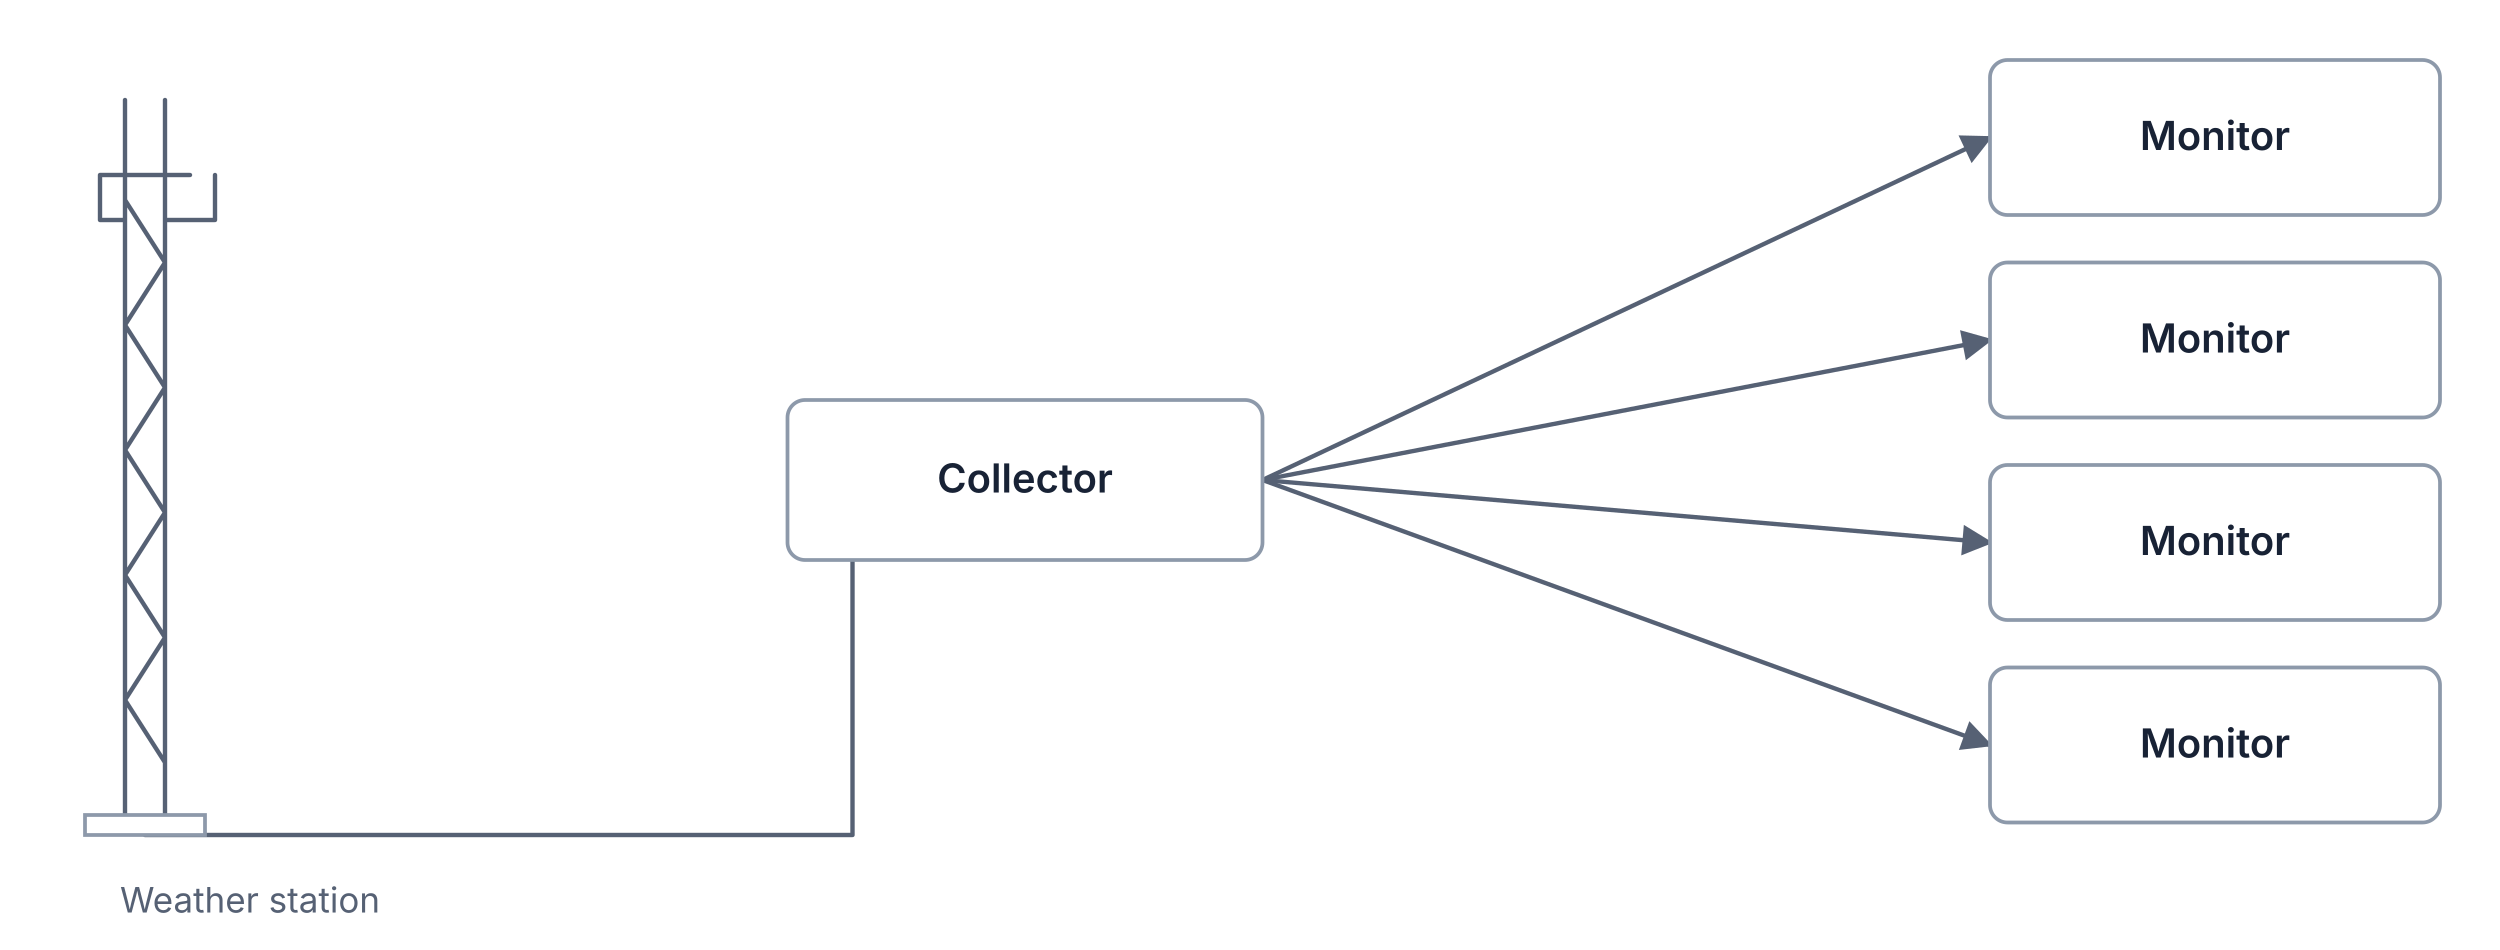
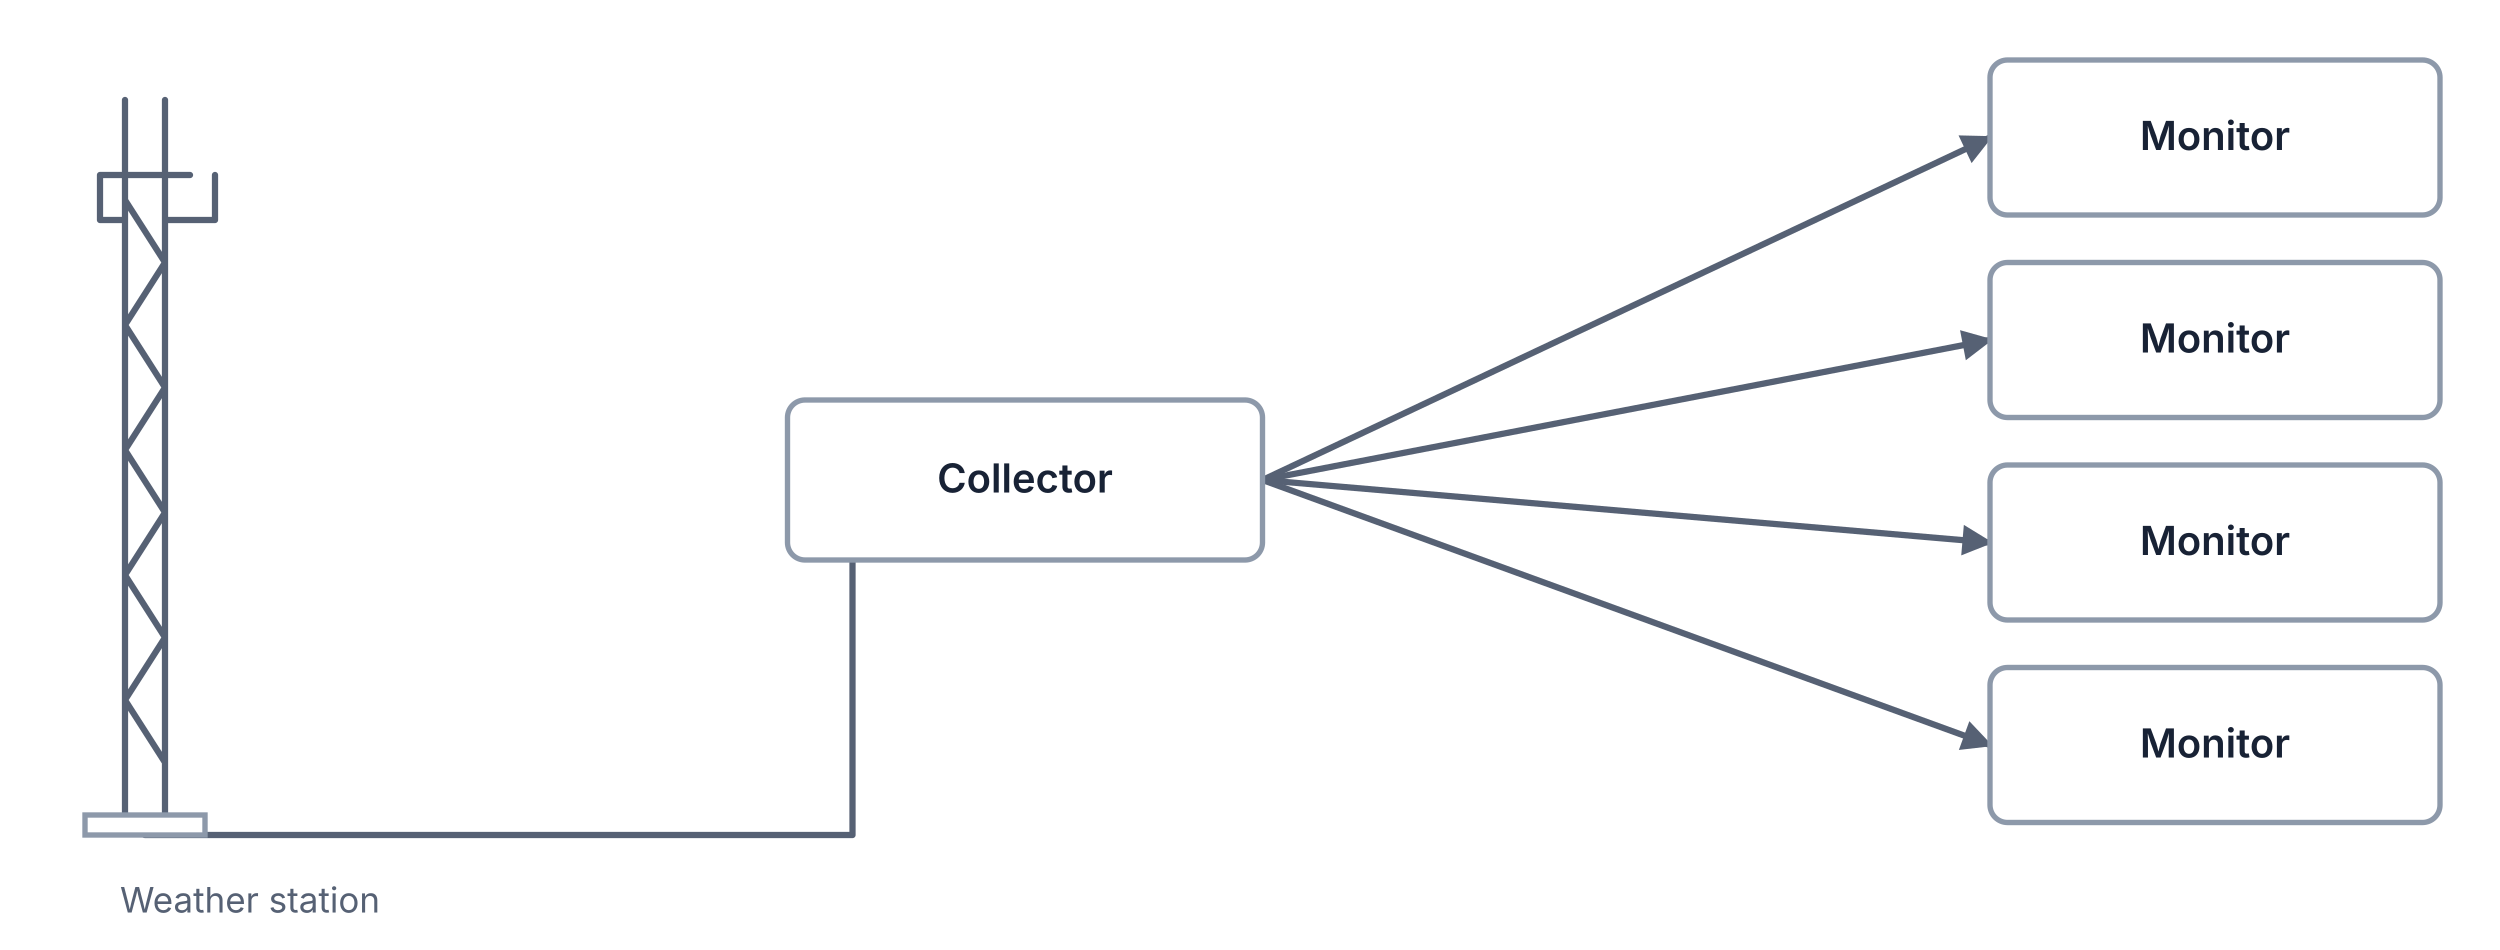
- <svg xmlns="http://www.w3.org/2000/svg" viewBox="0 0 1000 380" role="img" aria-labelledby="title description">
+ <svg xmlns="http://www.w3.org/2000/svg" width="700" height="266" viewBox="0 0 1000 380" role="img" aria-labelledby="title description">
  <defs>
    <marker id="arrow" viewBox="0 0 8 8" refX="7.2" refY="4" markerWidth="7" markerHeight="7" orient="auto-start-reverse">
      <path d="M 0 0 L 8 4 L 0 8 Z" fill="#566174" />
    </marker>
  </defs>
  <style>
    text {
      fill: #182235;
      font-family: Inter, ui-sans-serif, system-ui, -apple-system, BlinkMacSystemFont, "Segoe UI", sans-serif;
    }
    .label {
      font-size: 16px;
      font-weight: 600;
      text-anchor: middle;
    }
    .annotation {
      fill: #566174;
      font-size: 14px;
      text-anchor: middle;
    }
    .application {
      fill: #ffffff;
      stroke: #8d99aa;
      stroke-width: 1.5;
    }
    .connector {
      fill: none;
      stroke: #566174;
      stroke-width: 1.75;
      stroke-linecap: round;
      stroke-linejoin: round;
    }
    .one-way {
      marker-end: url(#arrow);
    }
  </style>
  <rect width="1000" height="380" fill="#ffffff" />
  <g id="boundaries" aria-hidden="true">
  </g>
  <g id="connectors" aria-hidden="true">
    <path class="connector" d="M 58 334 H 341 V 224" vector-effect="non-scaling-stroke" />
    <path class="connector one-way" d="M 505 192 L 796 55" vector-effect="non-scaling-stroke" />
    <path class="connector one-way" d="M 505 192 L 796 136" vector-effect="non-scaling-stroke" />
    <path class="connector one-way" d="M 505 192 L 796 217" vector-effect="non-scaling-stroke" />
    <path class="connector one-way" d="M 505 192 L 796 298" vector-effect="non-scaling-stroke" />
  </g>
  <g id="components" aria-hidden="true">
    <path class="connector" d="M 50 40 V 326 M 66 40 V 326 M 40 70 H 76 M 40 70 V 88 H 50 M 66 88 H 86 V 70 M 50 80 L 66 105 L 50 130 L 66 155 L 50 180 L 66 205 L 50 230 L 66 255 L 50 280 L 66 305" vector-effect="non-scaling-stroke" />
    <rect class="application" x="34" y="326" width="48" height="8" rx="0" vector-effect="non-scaling-stroke" />
    <rect class="application" x="315" y="160" width="190" height="64" rx="7" vector-effect="non-scaling-stroke" />
    <rect class="application" x="796" y="24" width="180" height="62" rx="7" vector-effect="non-scaling-stroke" />
    <rect class="application" x="796" y="105" width="180" height="62" rx="7" vector-effect="non-scaling-stroke" />
    <rect class="application" x="796" y="186" width="180" height="62" rx="7" vector-effect="non-scaling-stroke" />
    <rect class="application" x="796" y="267" width="180" height="62" rx="7" vector-effect="non-scaling-stroke" />
  </g>
  <g id="labels">
    <text class="annotation" x="100" y="365">Weather station</text>
    <text class="label" x="410.0" y="197.0">Collector</text>
    <text class="label" x="886.0" y="60.0">Monitor</text>
    <text class="label" x="886.0" y="141.0">Monitor</text>
    <text class="label" x="886.0" y="222.0">Monitor</text>
    <text class="label" x="886.0" y="303.0">Monitor</text>
  </g>
</svg>
